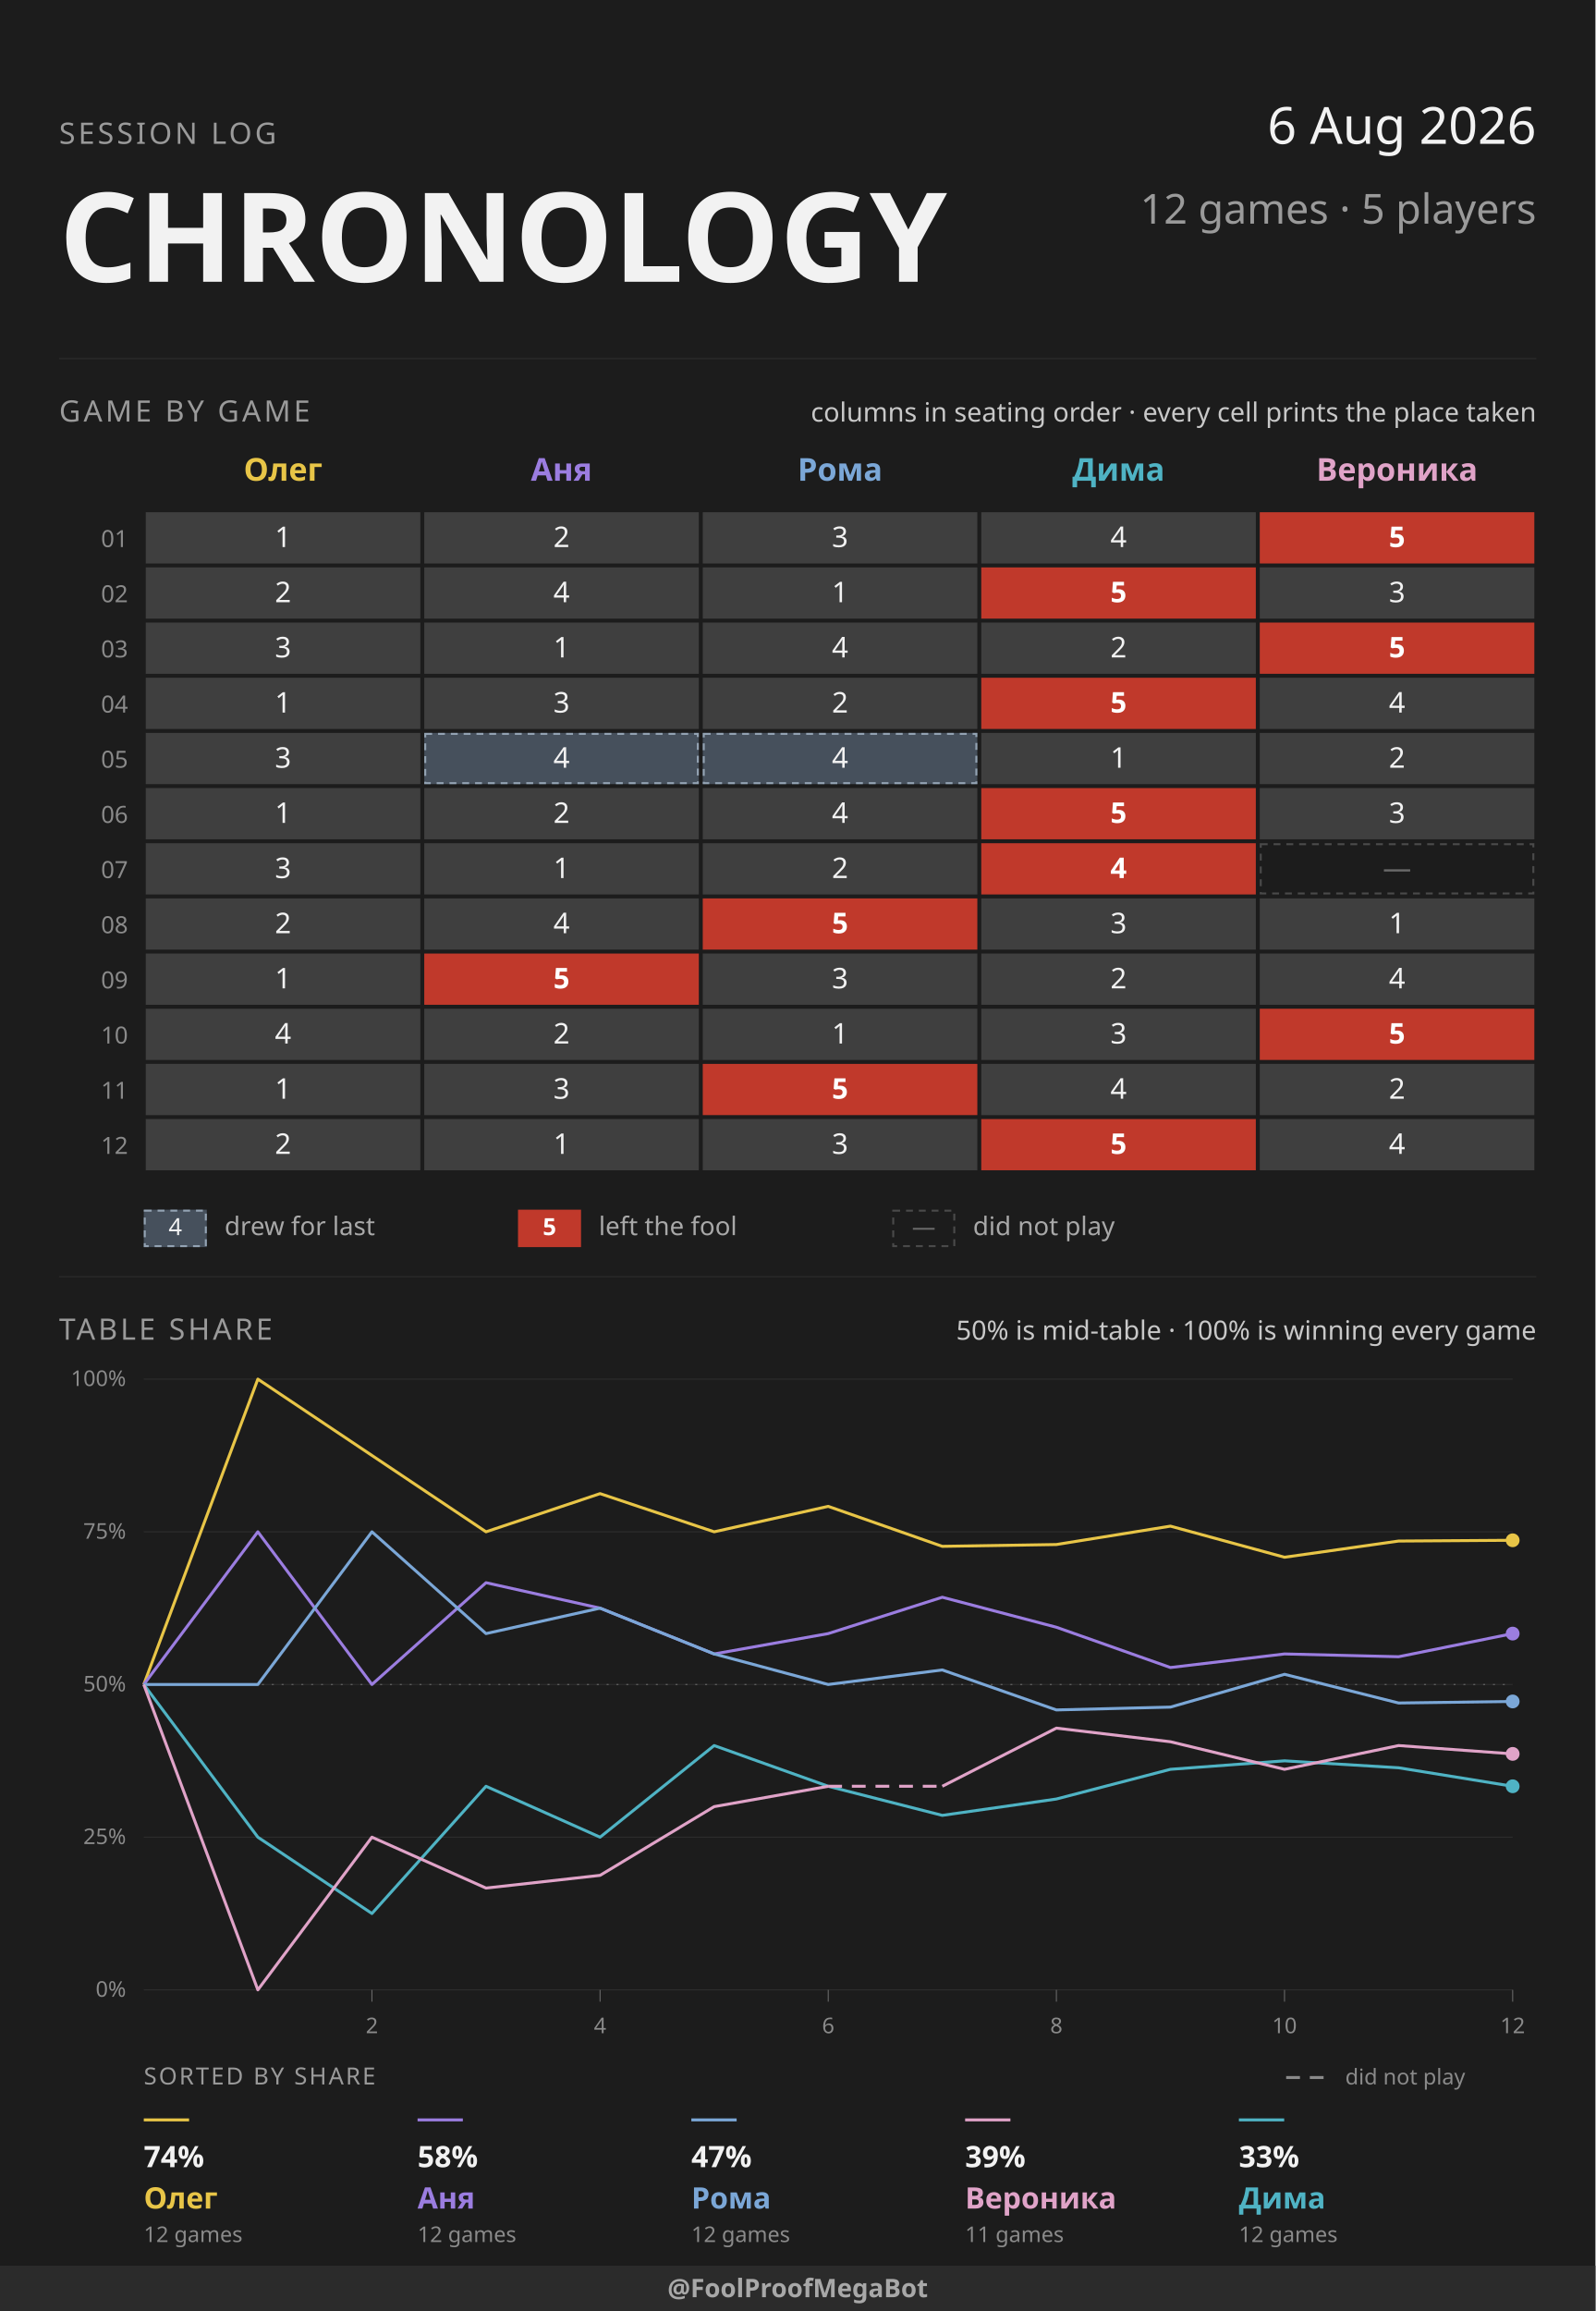
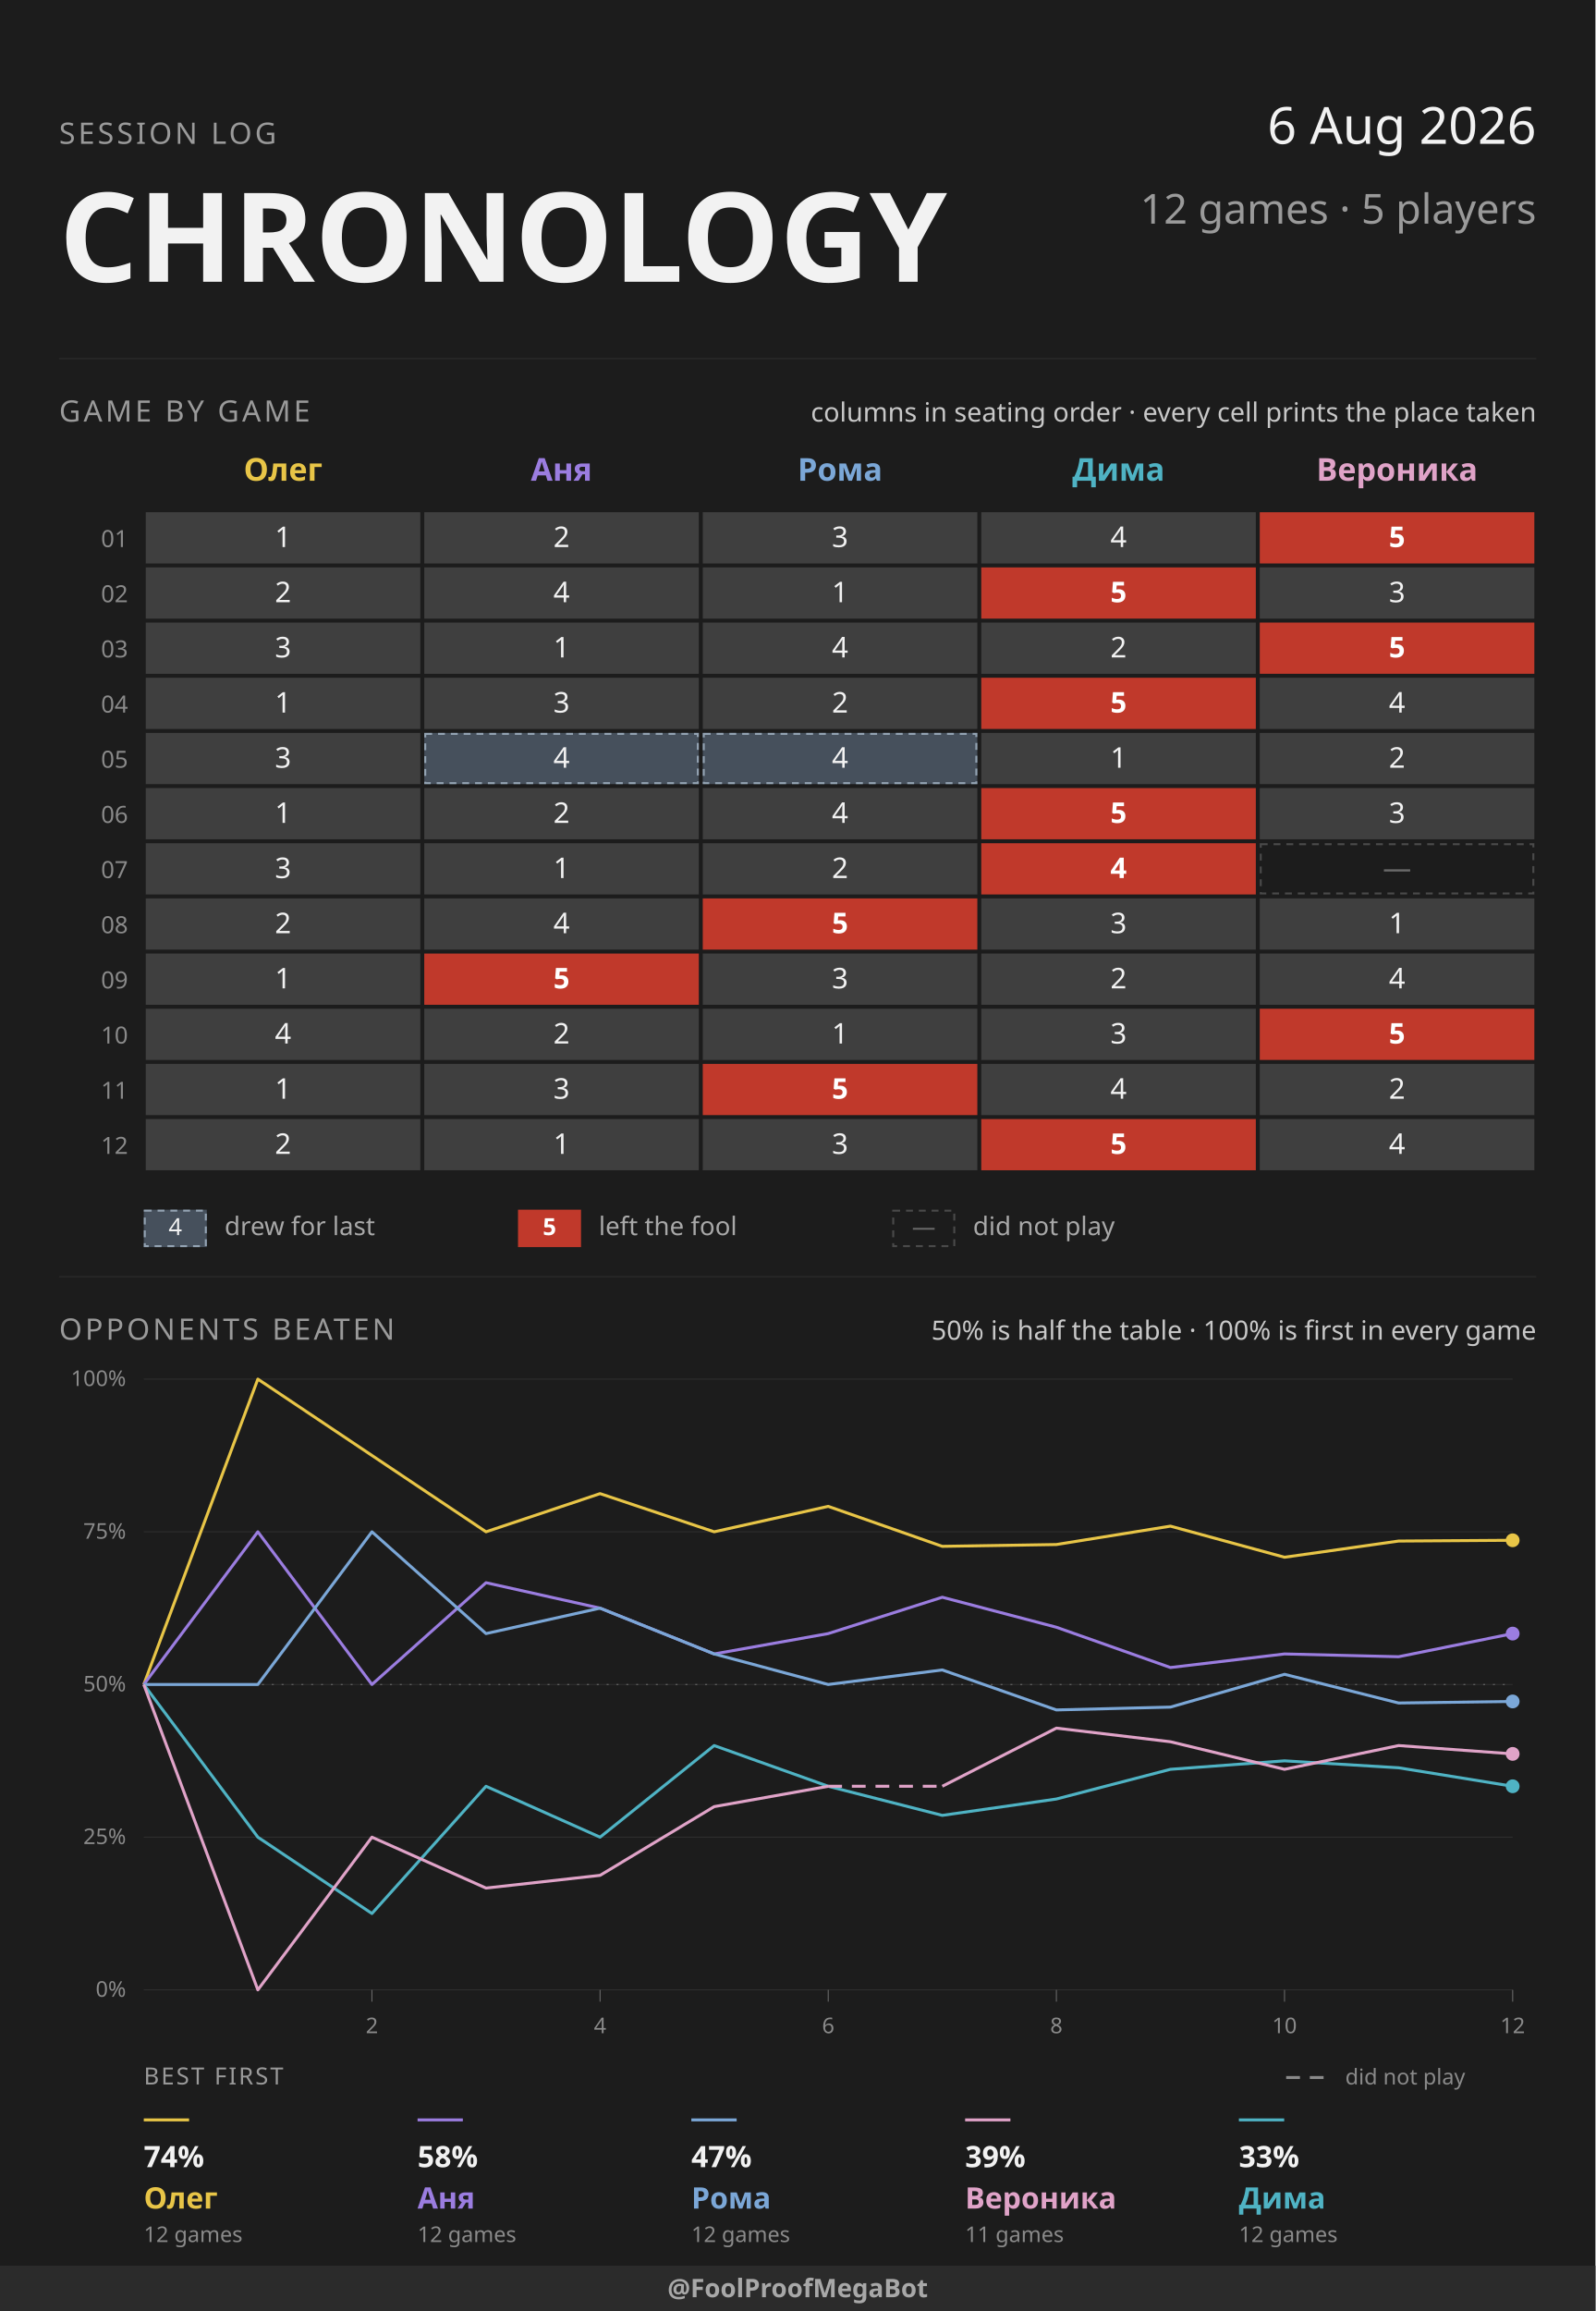
<svg xmlns="http://www.w3.org/2000/svg" width="1620" height="2346" viewBox="0 0 1620 2346">
  <rect x="0" y="0" width="1620" height="2346" fill="#1c1c1c" />
  <text x="60" y="146" fill="#9a9a9a" font-family="Noto Sans" font-size="30" letter-spacing="3">SESSION LOG</text>
  <text x="60" y="286" fill="#f2f2f2" font-family="Noto Sans" font-weight="bold" font-size="126">CHRONOLOGY</text>
  <text x="1560" y="146" fill="#f2f2f2" font-family="Noto Sans" font-size="52" text-anchor="end">6 Aug 2026</text>
  <text x="1560" y="227" fill="#9a9a9a" font-family="Noto Sans" font-size="42" text-anchor="end">12 games · 5 players</text>
  <line x1="60" y1="364" x2="1560" y2="364" stroke="#2e2e2e" stroke-width="1" />
  <text x="60" y="428" fill="#9a9a9a" font-family="Noto Sans" font-size="30" letter-spacing="3">GAME BY GAME</text>
  <text x="1560" y="428" fill="#c8c8c8" font-family="Noto Sans" font-size="27" text-anchor="end">columns in seating order · every cell prints the place taken</text>
  <text x="287.4" y="488" fill="#e8c547" font-family="Noto Sans" font-weight="bold" font-size="32" text-anchor="middle">Олег</text>
  <text x="570.2" y="488" fill="#9b7de0" font-family="Noto Sans" font-weight="bold" font-size="32" text-anchor="middle">Аня</text>
  <text x="853" y="488" fill="#7ba7d7" font-family="Noto Sans" font-weight="bold" font-size="32" text-anchor="middle">Рома</text>
  <text x="1135.8" y="488" fill="#4fb3c4" font-family="Noto Sans" font-weight="bold" font-size="32" text-anchor="middle">Дима</text>
  <text x="1418.6" y="488" fill="#e0a3c8" font-family="Noto Sans" font-weight="bold" font-size="32" text-anchor="middle">Вероника</text>
  <text x="130" y="555.36" fill="#8a8a8a" font-family="Noto Sans" font-size="24" text-anchor="end">01</text>
  <rect x="148" y="520" width="278.8" height="52" fill="#3f3f3f" />
  <text x="287.4" y="555.36" fill="#f2f2f2" font-family="Noto Sans" font-size="29" text-anchor="middle">1</text>
  <rect x="430.8" y="520" width="278.8" height="52" fill="#3f3f3f" />
  <text x="570.2" y="555.36" fill="#f2f2f2" font-family="Noto Sans" font-size="29" text-anchor="middle">2</text>
  <rect x="713.6" y="520" width="278.8" height="52" fill="#3f3f3f" />
  <text x="853" y="555.36" fill="#f2f2f2" font-family="Noto Sans" font-size="29" text-anchor="middle">3</text>
  <rect x="996.4" y="520" width="278.8" height="52" fill="#3f3f3f" />
  <text x="1135.8" y="555.36" fill="#f2f2f2" font-family="Noto Sans" font-size="29" text-anchor="middle">4</text>
  <rect x="1279.2" y="520" width="278.8" height="52" fill="#c0392b" />
  <text x="1418.6" y="555.36" fill="#ffffff" font-family="Noto Sans" font-size="29" font-weight="bold" text-anchor="middle">5</text>
  <text x="130" y="611.36" fill="#8a8a8a" font-family="Noto Sans" font-size="24" text-anchor="end">02</text>
  <rect x="148" y="576" width="278.8" height="52" fill="#3f3f3f" />
  <text x="287.4" y="611.36" fill="#f2f2f2" font-family="Noto Sans" font-size="29" text-anchor="middle">2</text>
  <rect x="430.8" y="576" width="278.8" height="52" fill="#3f3f3f" />
  <text x="570.2" y="611.36" fill="#f2f2f2" font-family="Noto Sans" font-size="29" text-anchor="middle">4</text>
  <rect x="713.6" y="576" width="278.8" height="52" fill="#3f3f3f" />
  <text x="853" y="611.36" fill="#f2f2f2" font-family="Noto Sans" font-size="29" text-anchor="middle">1</text>
  <rect x="996.4" y="576" width="278.8" height="52" fill="#c0392b" />
  <text x="1135.8" y="611.36" fill="#ffffff" font-family="Noto Sans" font-size="29" font-weight="bold" text-anchor="middle">5</text>
  <rect x="1279.2" y="576" width="278.8" height="52" fill="#3f3f3f" />
  <text x="1418.6" y="611.36" fill="#f2f2f2" font-family="Noto Sans" font-size="29" text-anchor="middle">3</text>
  <text x="130" y="667.36" fill="#8a8a8a" font-family="Noto Sans" font-size="24" text-anchor="end">03</text>
  <rect x="148" y="632" width="278.8" height="52" fill="#3f3f3f" />
  <text x="287.4" y="667.36" fill="#f2f2f2" font-family="Noto Sans" font-size="29" text-anchor="middle">3</text>
  <rect x="430.8" y="632" width="278.8" height="52" fill="#3f3f3f" />
  <text x="570.2" y="667.36" fill="#f2f2f2" font-family="Noto Sans" font-size="29" text-anchor="middle">1</text>
  <rect x="713.6" y="632" width="278.8" height="52" fill="#3f3f3f" />
  <text x="853" y="667.36" fill="#f2f2f2" font-family="Noto Sans" font-size="29" text-anchor="middle">4</text>
  <rect x="996.4" y="632" width="278.8" height="52" fill="#3f3f3f" />
  <text x="1135.8" y="667.36" fill="#f2f2f2" font-family="Noto Sans" font-size="29" text-anchor="middle">2</text>
  <rect x="1279.2" y="632" width="278.8" height="52" fill="#c0392b" />
  <text x="1418.6" y="667.36" fill="#ffffff" font-family="Noto Sans" font-size="29" font-weight="bold" text-anchor="middle">5</text>
  <text x="130" y="723.36" fill="#8a8a8a" font-family="Noto Sans" font-size="24" text-anchor="end">04</text>
  <rect x="148" y="688" width="278.8" height="52" fill="#3f3f3f" />
  <text x="287.4" y="723.36" fill="#f2f2f2" font-family="Noto Sans" font-size="29" text-anchor="middle">1</text>
  <rect x="430.8" y="688" width="278.8" height="52" fill="#3f3f3f" />
  <text x="570.2" y="723.36" fill="#f2f2f2" font-family="Noto Sans" font-size="29" text-anchor="middle">3</text>
  <rect x="713.6" y="688" width="278.8" height="52" fill="#3f3f3f" />
  <text x="853" y="723.36" fill="#f2f2f2" font-family="Noto Sans" font-size="29" text-anchor="middle">2</text>
  <rect x="996.4" y="688" width="278.8" height="52" fill="#c0392b" />
  <text x="1135.8" y="723.36" fill="#ffffff" font-family="Noto Sans" font-size="29" font-weight="bold" text-anchor="middle">5</text>
  <rect x="1279.2" y="688" width="278.8" height="52" fill="#3f3f3f" />
  <text x="1418.6" y="723.36" fill="#f2f2f2" font-family="Noto Sans" font-size="29" text-anchor="middle">4</text>
  <text x="130" y="779.36" fill="#8a8a8a" font-family="Noto Sans" font-size="24" text-anchor="end">05</text>
  <rect x="148" y="744" width="278.8" height="52" fill="#3f3f3f" />
  <text x="287.4" y="779.36" fill="#f2f2f2" font-family="Noto Sans" font-size="29" text-anchor="middle">3</text>
  <rect x="430.8" y="744" width="278.8" height="52" fill="#46505c" />
  <rect x="431.8" y="745" width="276.8" height="50" fill="none" stroke="#93a3b3" stroke-width="2" stroke-dasharray="7 6" />
  <text x="570.2" y="779.36" fill="#f2f2f2" font-family="Noto Sans" font-size="29" text-anchor="middle">4</text>
  <rect x="713.6" y="744" width="278.8" height="52" fill="#46505c" />
  <rect x="714.6" y="745" width="276.8" height="50" fill="none" stroke="#93a3b3" stroke-width="2" stroke-dasharray="7 6" />
  <text x="853" y="779.36" fill="#f2f2f2" font-family="Noto Sans" font-size="29" text-anchor="middle">4</text>
  <rect x="996.4" y="744" width="278.8" height="52" fill="#3f3f3f" />
  <text x="1135.8" y="779.36" fill="#f2f2f2" font-family="Noto Sans" font-size="29" text-anchor="middle">1</text>
  <rect x="1279.2" y="744" width="278.8" height="52" fill="#3f3f3f" />
  <text x="1418.6" y="779.36" fill="#f2f2f2" font-family="Noto Sans" font-size="29" text-anchor="middle">2</text>
  <text x="130" y="835.36" fill="#8a8a8a" font-family="Noto Sans" font-size="24" text-anchor="end">06</text>
  <rect x="148" y="800" width="278.8" height="52" fill="#3f3f3f" />
  <text x="287.4" y="835.36" fill="#f2f2f2" font-family="Noto Sans" font-size="29" text-anchor="middle">1</text>
  <rect x="430.8" y="800" width="278.8" height="52" fill="#3f3f3f" />
  <text x="570.2" y="835.36" fill="#f2f2f2" font-family="Noto Sans" font-size="29" text-anchor="middle">2</text>
  <rect x="713.6" y="800" width="278.8" height="52" fill="#3f3f3f" />
  <text x="853" y="835.36" fill="#f2f2f2" font-family="Noto Sans" font-size="29" text-anchor="middle">4</text>
  <rect x="996.4" y="800" width="278.8" height="52" fill="#c0392b" />
  <text x="1135.8" y="835.36" fill="#ffffff" font-family="Noto Sans" font-size="29" font-weight="bold" text-anchor="middle">5</text>
  <rect x="1279.2" y="800" width="278.8" height="52" fill="#3f3f3f" />
  <text x="1418.6" y="835.36" fill="#f2f2f2" font-family="Noto Sans" font-size="29" text-anchor="middle">3</text>
  <text x="130" y="891.36" fill="#8a8a8a" font-family="Noto Sans" font-size="24" text-anchor="end">07</text>
  <rect x="148" y="856" width="278.8" height="52" fill="#3f3f3f" />
  <text x="287.4" y="891.36" fill="#f2f2f2" font-family="Noto Sans" font-size="29" text-anchor="middle">3</text>
  <rect x="430.8" y="856" width="278.8" height="52" fill="#3f3f3f" />
  <text x="570.2" y="891.36" fill="#f2f2f2" font-family="Noto Sans" font-size="29" text-anchor="middle">1</text>
  <rect x="713.6" y="856" width="278.8" height="52" fill="#3f3f3f" />
  <text x="853" y="891.36" fill="#f2f2f2" font-family="Noto Sans" font-size="29" text-anchor="middle">2</text>
  <rect x="996.4" y="856" width="278.8" height="52" fill="#c0392b" />
  <text x="1135.8" y="891.36" fill="#ffffff" font-family="Noto Sans" font-size="29" font-weight="bold" text-anchor="middle">4</text>
  <rect x="1279.2" y="856" width="278.8" height="52" fill="#1c1c1c" />
  <rect x="1280.2" y="857" width="276.8" height="50" fill="none" stroke="#4a4a4a" stroke-width="2" stroke-dasharray="7 6" />
  <text x="1418.6" y="891.36" fill="#6a6a6a" font-family="Noto Sans" font-size="29" text-anchor="middle">—</text>
  <text x="130" y="947.36" fill="#8a8a8a" font-family="Noto Sans" font-size="24" text-anchor="end">08</text>
  <rect x="148" y="912" width="278.8" height="52" fill="#3f3f3f" />
  <text x="287.4" y="947.36" fill="#f2f2f2" font-family="Noto Sans" font-size="29" text-anchor="middle">2</text>
  <rect x="430.8" y="912" width="278.8" height="52" fill="#3f3f3f" />
  <text x="570.2" y="947.36" fill="#f2f2f2" font-family="Noto Sans" font-size="29" text-anchor="middle">4</text>
  <rect x="713.6" y="912" width="278.8" height="52" fill="#c0392b" />
  <text x="853" y="947.36" fill="#ffffff" font-family="Noto Sans" font-size="29" font-weight="bold" text-anchor="middle">5</text>
  <rect x="996.4" y="912" width="278.8" height="52" fill="#3f3f3f" />
  <text x="1135.8" y="947.36" fill="#f2f2f2" font-family="Noto Sans" font-size="29" text-anchor="middle">3</text>
  <rect x="1279.2" y="912" width="278.8" height="52" fill="#3f3f3f" />
  <text x="1418.6" y="947.36" fill="#f2f2f2" font-family="Noto Sans" font-size="29" text-anchor="middle">1</text>
  <text x="130" y="1003.36" fill="#8a8a8a" font-family="Noto Sans" font-size="24" text-anchor="end">09</text>
  <rect x="148" y="968" width="278.8" height="52" fill="#3f3f3f" />
  <text x="287.4" y="1003.36" fill="#f2f2f2" font-family="Noto Sans" font-size="29" text-anchor="middle">1</text>
  <rect x="430.8" y="968" width="278.8" height="52" fill="#c0392b" />
  <text x="570.2" y="1003.36" fill="#ffffff" font-family="Noto Sans" font-size="29" font-weight="bold" text-anchor="middle">5</text>
  <rect x="713.6" y="968" width="278.8" height="52" fill="#3f3f3f" />
  <text x="853" y="1003.36" fill="#f2f2f2" font-family="Noto Sans" font-size="29" text-anchor="middle">3</text>
  <rect x="996.4" y="968" width="278.8" height="52" fill="#3f3f3f" />
  <text x="1135.8" y="1003.36" fill="#f2f2f2" font-family="Noto Sans" font-size="29" text-anchor="middle">2</text>
  <rect x="1279.2" y="968" width="278.8" height="52" fill="#3f3f3f" />
  <text x="1418.6" y="1003.36" fill="#f2f2f2" font-family="Noto Sans" font-size="29" text-anchor="middle">4</text>
  <text x="130" y="1059.36" fill="#8a8a8a" font-family="Noto Sans" font-size="24" text-anchor="end">10</text>
  <rect x="148" y="1024" width="278.8" height="52" fill="#3f3f3f" />
  <text x="287.4" y="1059.36" fill="#f2f2f2" font-family="Noto Sans" font-size="29" text-anchor="middle">4</text>
  <rect x="430.8" y="1024" width="278.8" height="52" fill="#3f3f3f" />
  <text x="570.2" y="1059.36" fill="#f2f2f2" font-family="Noto Sans" font-size="29" text-anchor="middle">2</text>
  <rect x="713.6" y="1024" width="278.8" height="52" fill="#3f3f3f" />
  <text x="853" y="1059.36" fill="#f2f2f2" font-family="Noto Sans" font-size="29" text-anchor="middle">1</text>
  <rect x="996.4" y="1024" width="278.8" height="52" fill="#3f3f3f" />
  <text x="1135.8" y="1059.36" fill="#f2f2f2" font-family="Noto Sans" font-size="29" text-anchor="middle">3</text>
  <rect x="1279.2" y="1024" width="278.8" height="52" fill="#c0392b" />
  <text x="1418.6" y="1059.36" fill="#ffffff" font-family="Noto Sans" font-size="29" font-weight="bold" text-anchor="middle">5</text>
  <text x="130" y="1115.36" fill="#8a8a8a" font-family="Noto Sans" font-size="24" text-anchor="end">11</text>
  <rect x="148" y="1080" width="278.8" height="52" fill="#3f3f3f" />
  <text x="287.4" y="1115.36" fill="#f2f2f2" font-family="Noto Sans" font-size="29" text-anchor="middle">1</text>
  <rect x="430.8" y="1080" width="278.8" height="52" fill="#3f3f3f" />
  <text x="570.2" y="1115.36" fill="#f2f2f2" font-family="Noto Sans" font-size="29" text-anchor="middle">3</text>
  <rect x="713.6" y="1080" width="278.8" height="52" fill="#c0392b" />
  <text x="853" y="1115.36" fill="#ffffff" font-family="Noto Sans" font-size="29" font-weight="bold" text-anchor="middle">5</text>
  <rect x="996.4" y="1080" width="278.8" height="52" fill="#3f3f3f" />
  <text x="1135.8" y="1115.36" fill="#f2f2f2" font-family="Noto Sans" font-size="29" text-anchor="middle">4</text>
  <rect x="1279.2" y="1080" width="278.8" height="52" fill="#3f3f3f" />
  <text x="1418.6" y="1115.36" fill="#f2f2f2" font-family="Noto Sans" font-size="29" text-anchor="middle">2</text>
  <text x="130" y="1171.36" fill="#8a8a8a" font-family="Noto Sans" font-size="24" text-anchor="end">12</text>
  <rect x="148" y="1136" width="278.8" height="52" fill="#3f3f3f" />
  <text x="287.4" y="1171.36" fill="#f2f2f2" font-family="Noto Sans" font-size="29" text-anchor="middle">2</text>
  <rect x="430.8" y="1136" width="278.8" height="52" fill="#3f3f3f" />
  <text x="570.2" y="1171.36" fill="#f2f2f2" font-family="Noto Sans" font-size="29" text-anchor="middle">1</text>
  <rect x="713.6" y="1136" width="278.8" height="52" fill="#3f3f3f" />
  <text x="853" y="1171.36" fill="#f2f2f2" font-family="Noto Sans" font-size="29" text-anchor="middle">3</text>
  <rect x="996.4" y="1136" width="278.8" height="52" fill="#c0392b" />
  <text x="1135.8" y="1171.36" fill="#ffffff" font-family="Noto Sans" font-size="29" font-weight="bold" text-anchor="middle">5</text>
  <rect x="1279.2" y="1136" width="278.8" height="52" fill="#3f3f3f" />
  <text x="1418.6" y="1171.36" fill="#f2f2f2" font-family="Noto Sans" font-size="29" text-anchor="middle">4</text>
  <rect x="146" y="1228" width="64" height="38" fill="#46505c" />
  <rect x="147" y="1229" width="62" height="36" fill="none" stroke="#93a3b3" stroke-width="2" stroke-dasharray="7 6" />
  <text x="178" y="1253.84" fill="#f2f2f2" font-family="Noto Sans" font-size="24" text-anchor="middle">4</text>
  <text x="228" y="1253.84" fill="#a8a8a8" font-family="Noto Sans" font-size="26">drew for last</text>
  <rect x="526" y="1228" width="64" height="38" fill="#c0392b" />
  <text x="558" y="1253.84" fill="#ffffff" font-family="Noto Sans" font-size="24" font-weight="bold" text-anchor="middle">5</text>
  <text x="608" y="1253.84" fill="#a8a8a8" font-family="Noto Sans" font-size="26">left the fool</text>
  <rect x="906" y="1228" width="64" height="38" fill="#1c1c1c" />
  <rect x="907" y="1229" width="62" height="36" fill="none" stroke="#4a4a4a" stroke-width="2" stroke-dasharray="7 6" />
  <text x="938" y="1253.84" fill="#6a6a6a" font-family="Noto Sans" font-size="24" text-anchor="middle">—</text>
  <text x="988" y="1253.84" fill="#a8a8a8" font-family="Noto Sans" font-size="26">did not play</text>
  <line x1="60" y1="1296" x2="1560" y2="1296" stroke="#2e2e2e" stroke-width="1" />
-   <text x="60" y="1360" fill="#9a9a9a" font-family="Noto Sans" font-size="30" letter-spacing="3">TABLE SHARE</text>
-   <text x="1560" y="1360" fill="#c8c8c8" font-family="Noto Sans" font-size="27" text-anchor="end">50% is mid-table · 100% is winning every game</text>
+   <text x="60" y="1360" fill="#9a9a9a" font-family="Noto Sans" font-size="30" letter-spacing="3">OPPONENTS BEATEN</text>
+   <text x="1560" y="1360" fill="#c8c8c8" font-family="Noto Sans" font-size="27" text-anchor="end">50% is half the table · 100% is first in every game</text>
  <line x1="146" y1="2020" x2="1536" y2="2020" stroke="#2e2e2e" stroke-width="1" />
  <text x="128" y="2027" fill="#8a8a8a" font-family="Noto Sans" font-size="22" text-anchor="end">0%</text>
  <line x1="146" y1="1865" x2="1536" y2="1865" stroke="#2e2e2e" stroke-width="1" />
  <text x="128" y="1872" fill="#8a8a8a" font-family="Noto Sans" font-size="22" text-anchor="end">25%</text>
  <line x1="146" y1="1710" x2="1536" y2="1710" stroke="#2e2e2e" stroke-width="1" />
  <text x="128" y="1717" fill="#8a8a8a" font-family="Noto Sans" font-size="22" text-anchor="end">50%</text>
  <line x1="146" y1="1555" x2="1536" y2="1555" stroke="#2e2e2e" stroke-width="1" />
  <text x="128" y="1562" fill="#8a8a8a" font-family="Noto Sans" font-size="22" text-anchor="end">75%</text>
  <line x1="146" y1="1400" x2="1536" y2="1400" stroke="#2e2e2e" stroke-width="1" />
  <text x="128" y="1407" fill="#8a8a8a" font-family="Noto Sans" font-size="22" text-anchor="end">100%</text>
  <line x1="146" y1="1710" x2="1536" y2="1710" stroke="#6a6a6a" stroke-width="1" stroke-dasharray="2 8" />
  <line x1="377.67" y1="2020" x2="377.67" y2="2032" stroke="#6a6a6a" stroke-width="1" />
  <text x="377.67" y="2064" fill="#8a8a8a" font-family="Noto Sans" font-size="22" text-anchor="middle">2</text>
  <line x1="609.33" y1="2020" x2="609.33" y2="2032" stroke="#6a6a6a" stroke-width="1" />
  <text x="609.33" y="2064" fill="#8a8a8a" font-family="Noto Sans" font-size="22" text-anchor="middle">4</text>
  <line x1="841" y1="2020" x2="841" y2="2032" stroke="#6a6a6a" stroke-width="1" />
  <text x="841" y="2064" fill="#8a8a8a" font-family="Noto Sans" font-size="22" text-anchor="middle">6</text>
  <line x1="1072.67" y1="2020" x2="1072.67" y2="2032" stroke="#6a6a6a" stroke-width="1" />
  <text x="1072.67" y="2064" fill="#8a8a8a" font-family="Noto Sans" font-size="22" text-anchor="middle">8</text>
  <line x1="1304.33" y1="2020" x2="1304.33" y2="2032" stroke="#6a6a6a" stroke-width="1" />
  <text x="1304.33" y="2064" fill="#8a8a8a" font-family="Noto Sans" font-size="22" text-anchor="middle">10</text>
  <line x1="1536" y1="2020" x2="1536" y2="2032" stroke="#6a6a6a" stroke-width="1" />
  <text x="1536" y="2064" fill="#8a8a8a" font-family="Noto Sans" font-size="22" text-anchor="middle">12</text>
  <path d="M146 1710 L261.83 1400 L377.67 1477.5 L493.5 1555 L609.33 1516.25 L725.17 1555 L841 1529.17 L956.83 1569.76 L1072.67 1567.92 L1188.5 1549.26 L1304.33 1580.83 L1420.17 1564.39 L1536 1563.61" fill="none" stroke="#e8c547" stroke-width="3" stroke-linejoin="round" stroke-dasharray="none" />
  <path d="M146 1710 L261.83 1555 L377.67 1710 L493.5 1606.67 L609.33 1632.5 L725.17 1679 L841 1658.33 L956.83 1621.43 L1072.67 1651.88 L1188.5 1692.78 L1304.33 1679 L1420.17 1681.82 L1536 1658.33" fill="none" stroke="#9b7de0" stroke-width="3" stroke-linejoin="round" stroke-dasharray="none" />
  <path d="M146 1710 L261.83 1710 L377.67 1555 L493.5 1658.33 L609.33 1632.5 L725.17 1679 L841 1710 L956.83 1695.24 L1072.67 1735.83 L1188.5 1732.96 L1304.33 1699.67 L1420.17 1728.79 L1536 1727.22" fill="none" stroke="#7ba7d7" stroke-width="3" stroke-linejoin="round" stroke-dasharray="none" />
  <path d="M146 1710 L261.83 1865 L377.67 1942.5 L493.5 1813.33 L609.33 1865 L725.17 1772 L841 1813.33 L956.83 1842.86 L1072.67 1826.25 L1188.5 1796.11 L1304.33 1787.5 L1420.17 1794.55 L1536 1813.33" fill="none" stroke="#4fb3c4" stroke-width="3" stroke-linejoin="round" stroke-dasharray="none" />
  <path d="M146 1710 L261.83 2020 L377.67 1865 L493.5 1916.67 L609.33 1903.75 L725.17 1834 L841 1813.33" fill="none" stroke="#e0a3c8" stroke-width="3" stroke-linejoin="round" stroke-dasharray="none" />
  <path d="M841 1813.33 L956.83 1813.33" fill="none" stroke="#e0a3c8" stroke-width="3" stroke-linejoin="round" stroke-dasharray="14 10" />
  <path d="M956.83 1813.33 L1072.67 1754.29 L1188.5 1768.13 L1304.33 1796.11 L1420.17 1772 L1536 1780.45" fill="none" stroke="#e0a3c8" stroke-width="3" stroke-linejoin="round" stroke-dasharray="none" />
  <circle cx="1536" cy="1563.61" r="7" fill="#e8c547" />
  <circle cx="1536" cy="1658.33" r="7" fill="#9b7de0" />
  <circle cx="1536" cy="1727.22" r="7" fill="#7ba7d7" />
  <circle cx="1536" cy="1813.33" r="7" fill="#4fb3c4" />
  <circle cx="1536" cy="1780.45" r="7" fill="#e0a3c8" />
-   <text x="146" y="2116" fill="#9a9a9a" font-family="Noto Sans" font-size="24" letter-spacing="2">SORTED BY SHARE</text>
+   <text x="146" y="2116" fill="#9a9a9a" font-family="Noto Sans" font-size="24" letter-spacing="2">BEST FIRST</text>
  <line x1="146" y1="2152" x2="192" y2="2152" stroke="#e8c547" stroke-width="3" />
  <text x="146" y="2200" fill="#f2f2f2" font-family="Noto Sans" font-weight="bold" font-size="30">74%</text>
  <text x="146" y="2242" fill="#e8c547" font-family="Noto Sans" font-weight="bold" font-size="30">Олег</text>
  <text x="146" y="2276" fill="#8a8a8a" font-family="Noto Sans" font-size="22">12 games</text>
  <line x1="424" y1="2152" x2="470" y2="2152" stroke="#9b7de0" stroke-width="3" />
  <text x="424" y="2200" fill="#f2f2f2" font-family="Noto Sans" font-weight="bold" font-size="30">58%</text>
  <text x="424" y="2242" fill="#9b7de0" font-family="Noto Sans" font-weight="bold" font-size="30">Аня</text>
  <text x="424" y="2276" fill="#8a8a8a" font-family="Noto Sans" font-size="22">12 games</text>
  <line x1="702" y1="2152" x2="748" y2="2152" stroke="#7ba7d7" stroke-width="3" />
  <text x="702" y="2200" fill="#f2f2f2" font-family="Noto Sans" font-weight="bold" font-size="30">47%</text>
  <text x="702" y="2242" fill="#7ba7d7" font-family="Noto Sans" font-weight="bold" font-size="30">Рома</text>
  <text x="702" y="2276" fill="#8a8a8a" font-family="Noto Sans" font-size="22">12 games</text>
  <line x1="980" y1="2152" x2="1026" y2="2152" stroke="#e0a3c8" stroke-width="3" />
  <text x="980" y="2200" fill="#f2f2f2" font-family="Noto Sans" font-weight="bold" font-size="30">39%</text>
  <text x="980" y="2242" fill="#e0a3c8" font-family="Noto Sans" font-weight="bold" font-size="30">Вероника</text>
  <text x="980" y="2276" fill="#8a8a8a" font-family="Noto Sans" font-size="22">11 games</text>
  <line x1="1258" y1="2152" x2="1304" y2="2152" stroke="#4fb3c4" stroke-width="3" />
  <text x="1258" y="2200" fill="#f2f2f2" font-family="Noto Sans" font-weight="bold" font-size="30">33%</text>
  <text x="1258" y="2242" fill="#4fb3c4" font-family="Noto Sans" font-weight="bold" font-size="30">Дима</text>
  <text x="1258" y="2276" fill="#8a8a8a" font-family="Noto Sans" font-size="22">12 games</text>
  <line x1="1306" y1="2109" x2="1352" y2="2109" stroke="#8a8a8a" stroke-width="3" stroke-dasharray="14 10" />
  <text x="1366" y="2116" fill="#8a8a8a" font-family="Noto Sans" font-size="22">did not play</text>
  <rect x="0" y="2300" width="1620" height="46" fill="#2b2b2b" />
  <text x="810" y="2332" fill="#a8a8a8" font-family="Noto Sans" font-weight="bold" font-size="26" text-anchor="middle">@FoolProofMegaBot</text>
</svg>
